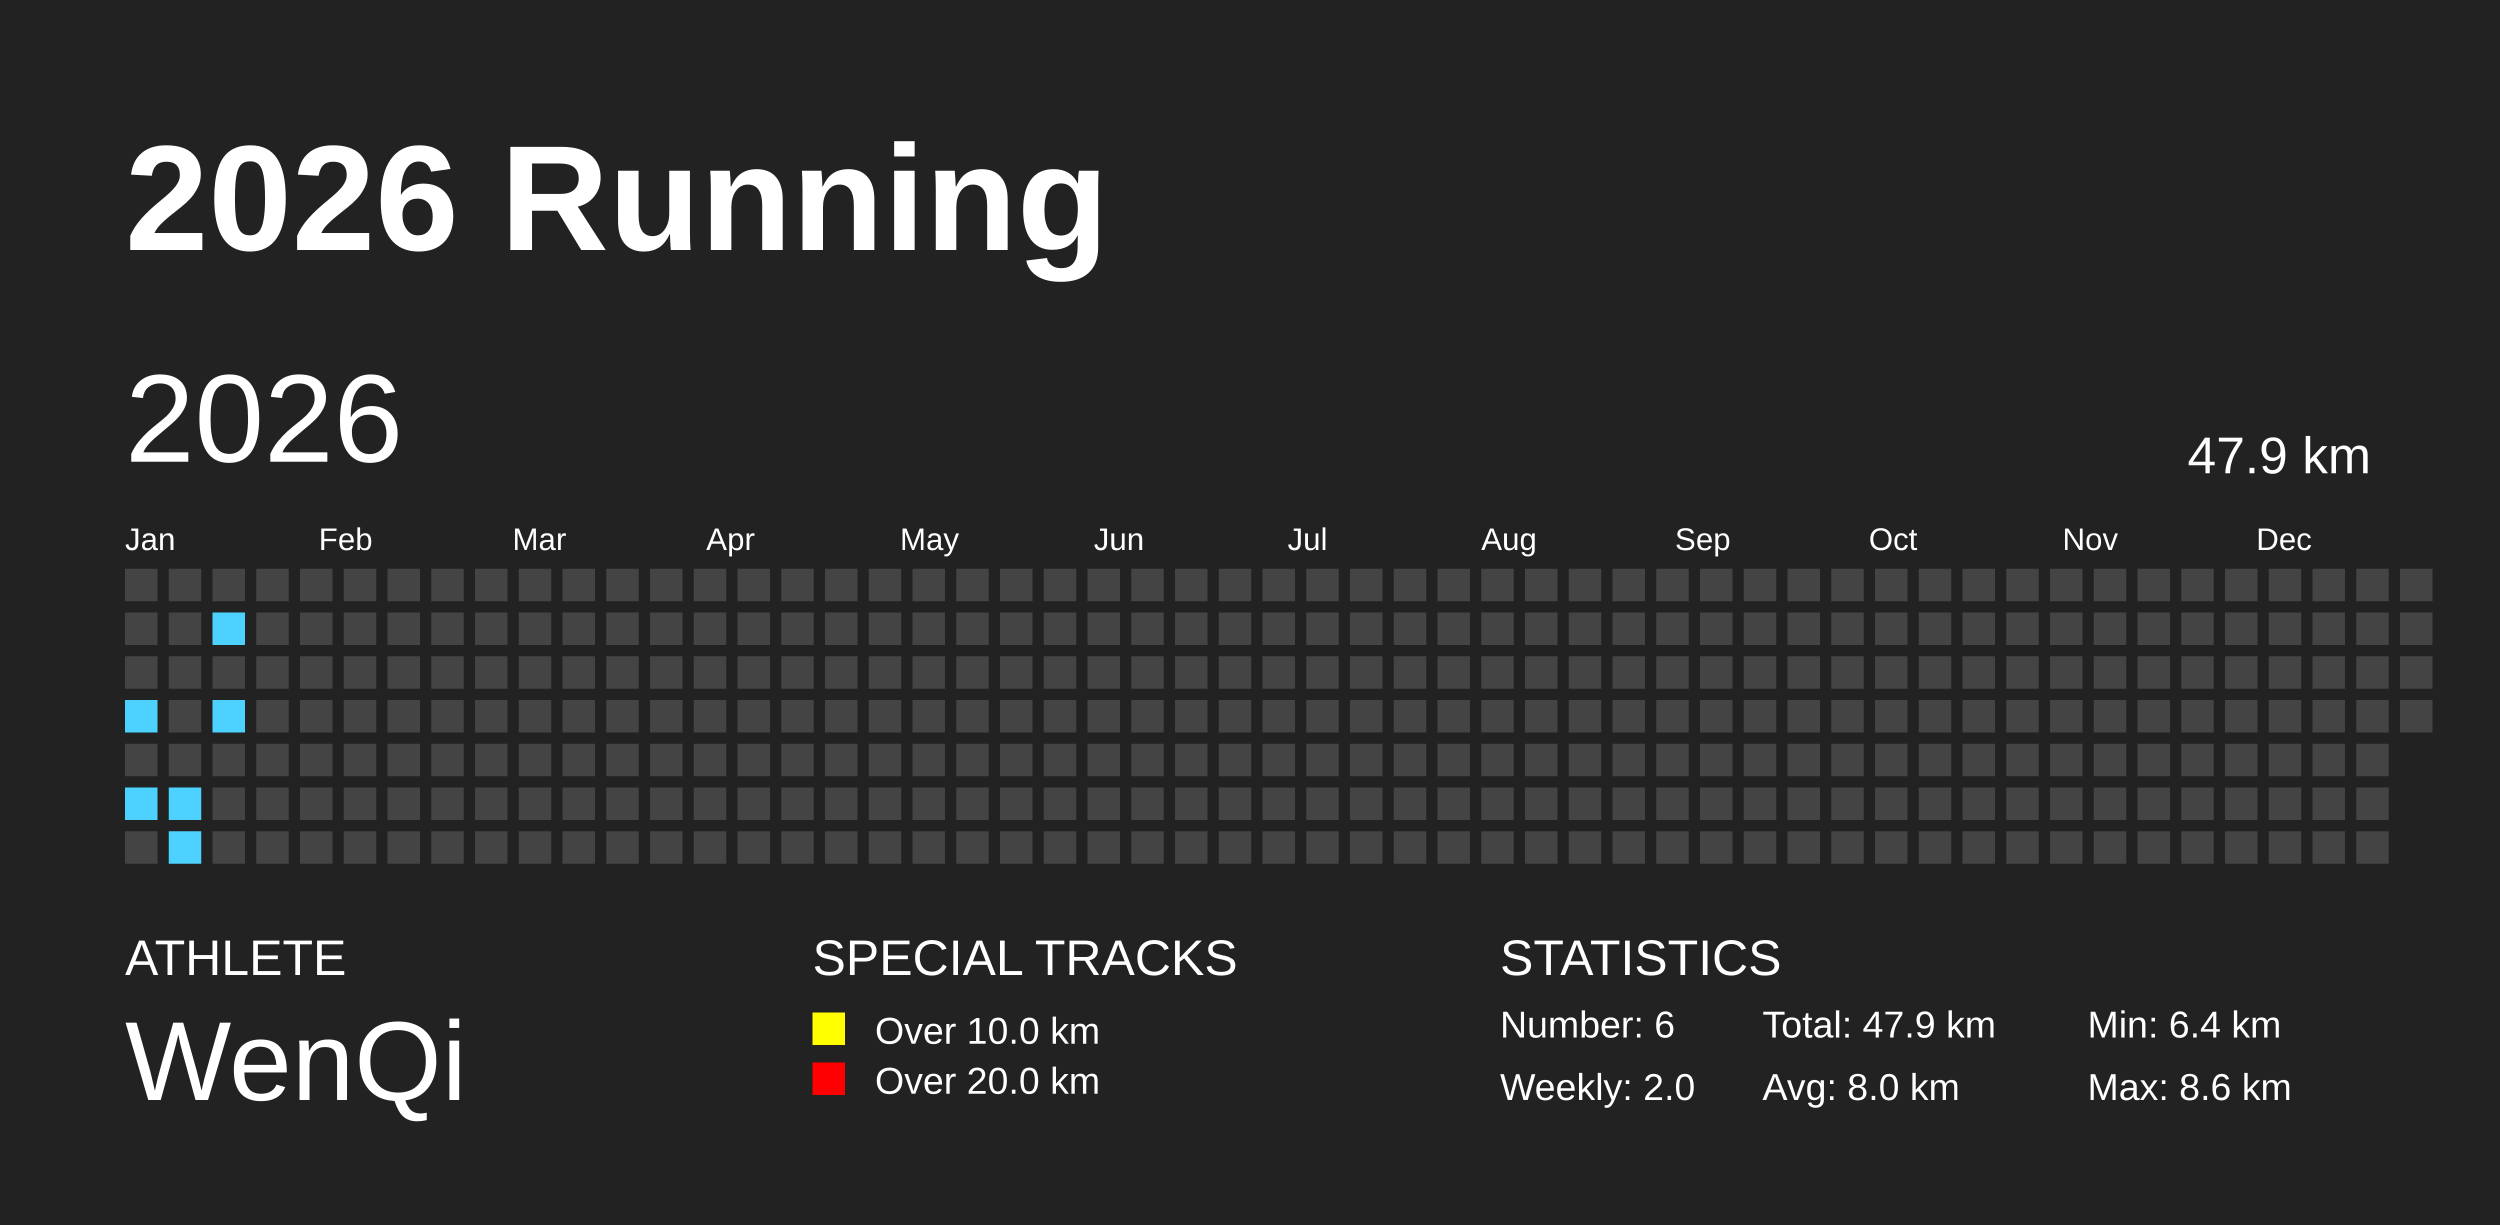
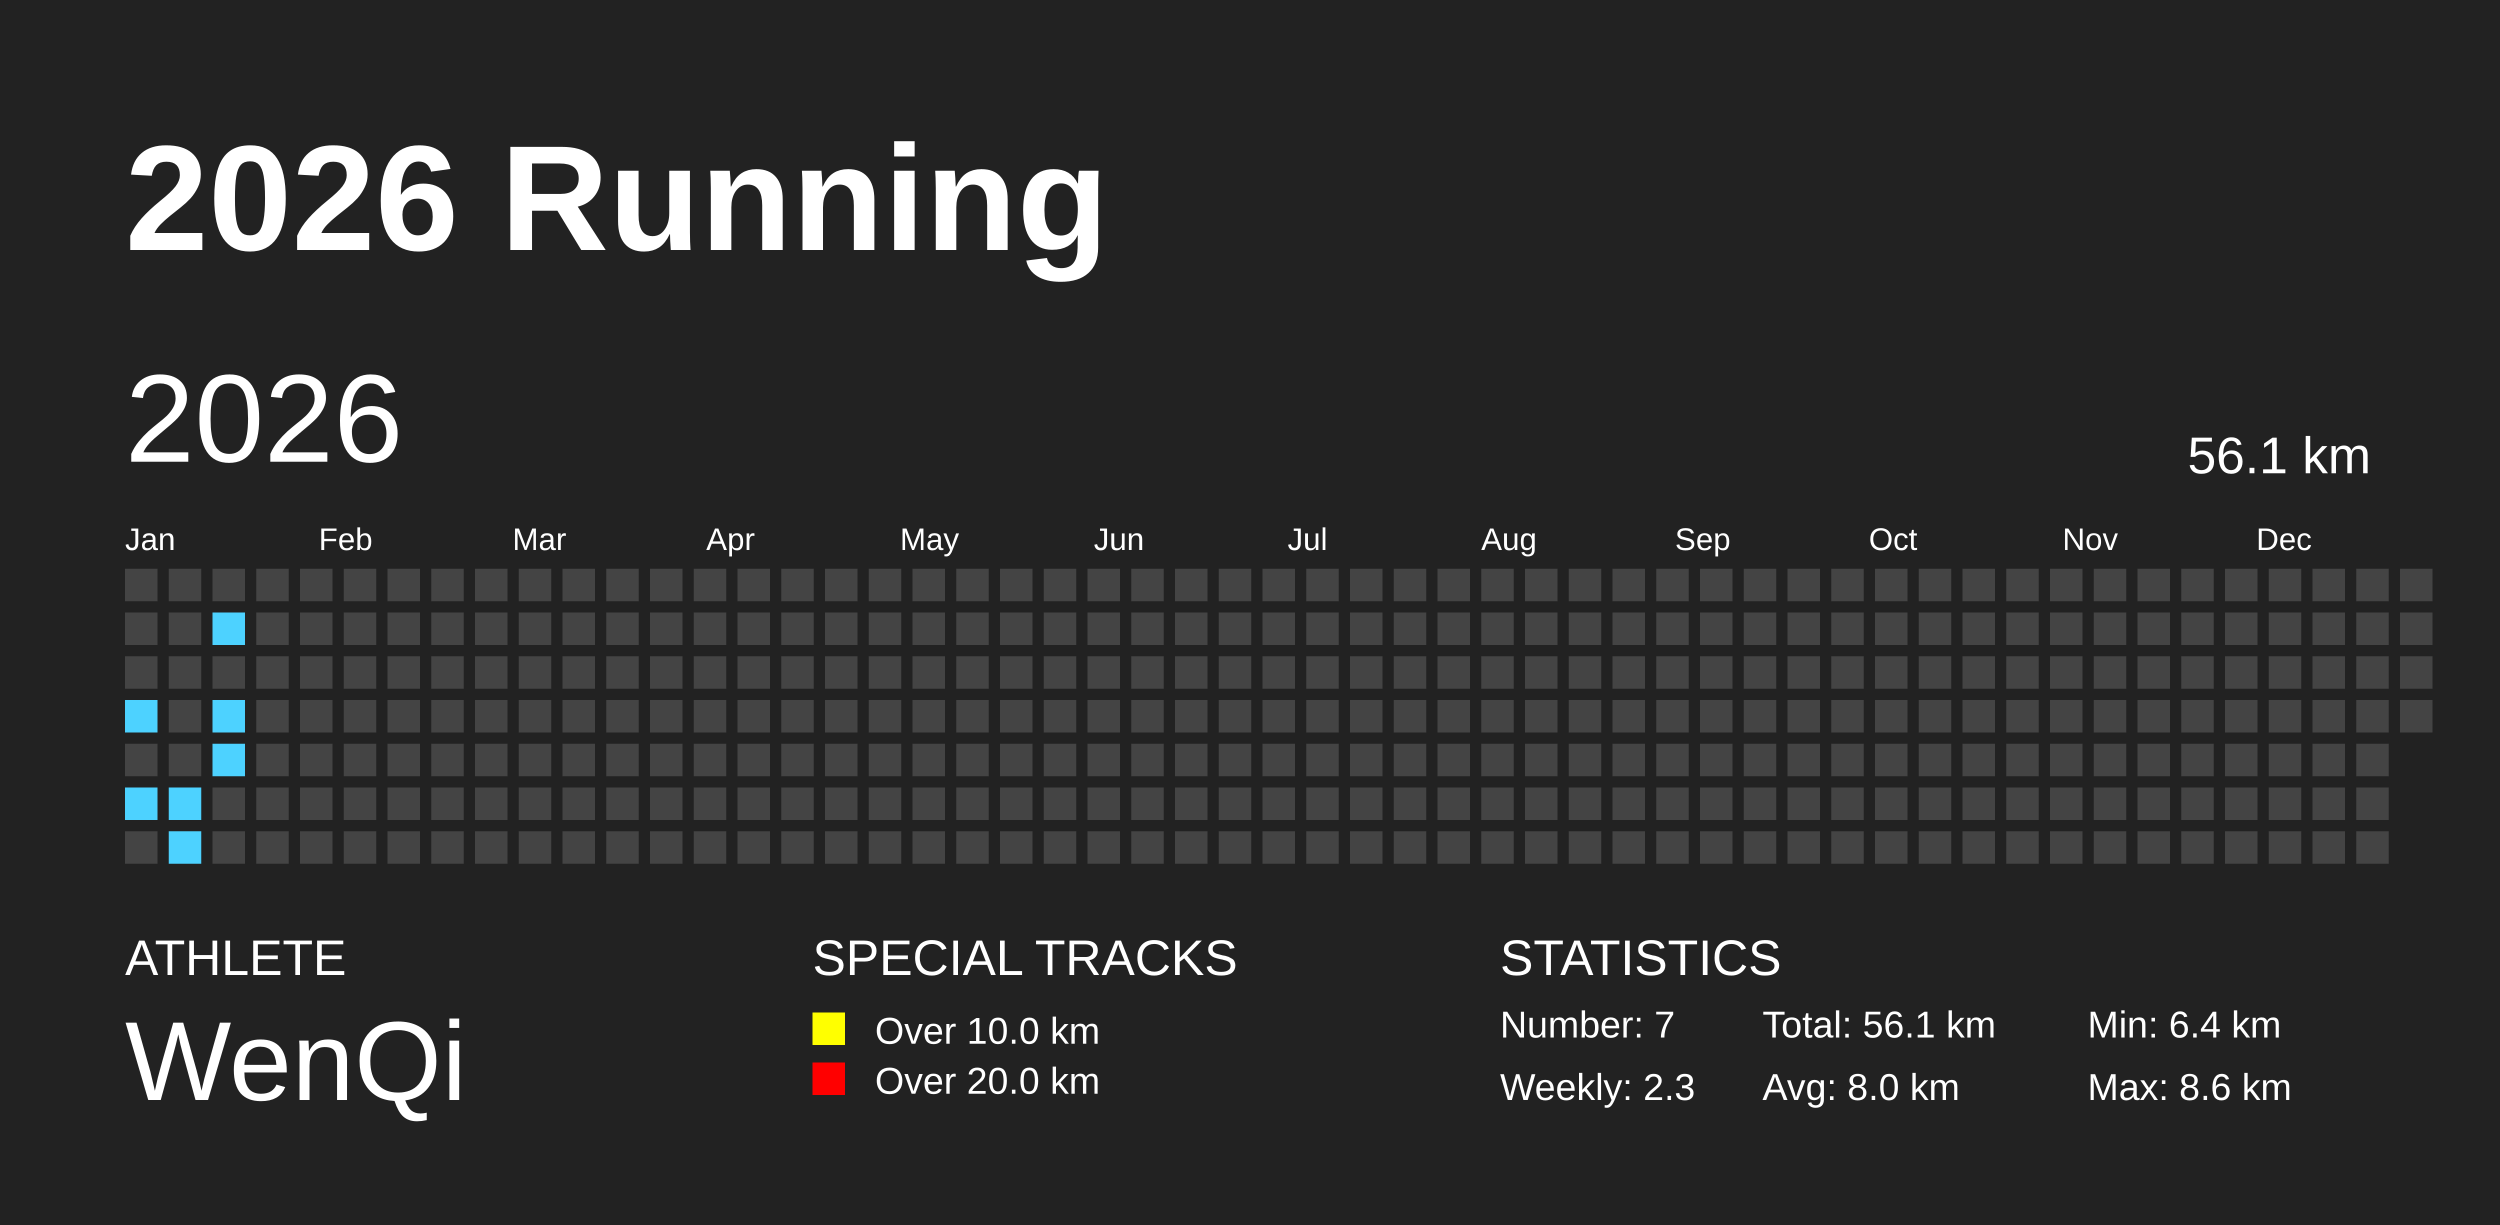
<svg xmlns="http://www.w3.org/2000/svg" baseProfile="full" height="98mm" version="1.1" viewBox="0,0,200,98" width="200mm">
  <defs />
  <rect fill="#222222" height="98" width="200" x="0" y="0" />
  <text fill="#FFFFFF" style="font-size:12px; font-family:Arial; font-weight:bold;" x="10" y="20">2026 Running</text>
  <text fill="#FFFFFF" style="font-size:4px; font-family:Arial" x="10" y="78">ATHLETE</text>
  <text fill="#FFFFFF" style="font-size:9px; font-family:Arial" x="10" y="88">WenQi</text>
  <text fill="#FFFFFF" style="font-size:4px; font-family:Arial" x="65" y="78">SPECIAL TRACKS</text>
  <rect fill="yellow" height="2.6" width="2.6" x="65" y="81" />
  <text fill="#FFFFFF" style="font-size:3px; font-family:Arial" x="70" y="83.5">Over 10.0 km</text>
  <rect fill="red" height="2.6" width="2.6" x="65" y="85" />
  <text fill="#FFFFFF" style="font-size:3px; font-family:Arial" x="70" y="87.5">Over 20.0 km</text>
  <text fill="#FFFFFF" style="font-size:4px; font-family:Arial" x="120" y="78">STATISTICS</text>
-   <text fill="#FFFFFF" style="font-size:3px; font-family:Arial" x="120" y="83">Number: 6</text>
-   <text fill="#FFFFFF" style="font-size:3px; font-family:Arial" x="120" y="88">Weekly: 2.0</text>
-   <text fill="#FFFFFF" style="font-size:3px; font-family:Arial" x="141" y="83">Total: 47.9 km</text>
+   <text fill="#FFFFFF" style="font-size:3px; font-family:Arial" x="120" y="83">Number: 7</text>
+   <text fill="#FFFFFF" style="font-size:3px; font-family:Arial" x="120" y="88">Weekly: 2.3</text>
+   <text fill="#FFFFFF" style="font-size:3px; font-family:Arial" x="141" y="83">Total: 56.1 km</text>
  <text fill="#FFFFFF" style="font-size:3px; font-family:Arial" x="141" y="88">Avg: 8.0 km</text>
  <text fill="#FFFFFF" style="font-size:3px; font-family:Arial" x="167" y="83">Min: 6.4 km</text>
  <text fill="#FFFFFF" style="font-size:3px; font-family:Arial" x="167" y="88">Max: 8.6 km</text>
  <text dominant-baseline="hanging" fill="#FFFFFF" style="font-size:10.0px; font-family:Arial;" x="10" y="30">2026</text>
-   <text dominant-baseline="hanging" fill="#FFFFFF" style="font-size:4.125px; font-family:Arial;" x="175" y="35">47.9 km</text>
+   <text dominant-baseline="hanging" fill="#FFFFFF" style="font-size:4.125px; font-family:Arial;" x="175" y="35">56.1 km</text>
  <text fill="#FFFFFF" style="font-size:2.5px; font-family:Arial" x="10.0" y="44">Jan</text>
  <text fill="#FFFFFF" style="font-size:2.5px; font-family:Arial" x="25.5" y="44">Feb</text>
  <text fill="#FFFFFF" style="font-size:2.5px; font-family:Arial" x="41.0" y="44">Mar</text>
  <text fill="#FFFFFF" style="font-size:2.5px; font-family:Arial" x="56.5" y="44">Apr</text>
  <text fill="#FFFFFF" style="font-size:2.5px; font-family:Arial" x="72.0" y="44">May</text>
  <text fill="#FFFFFF" style="font-size:2.5px; font-family:Arial" x="87.5" y="44">Jun</text>
  <text fill="#FFFFFF" style="font-size:2.5px; font-family:Arial" x="103.0" y="44">Jul</text>
  <text fill="#FFFFFF" style="font-size:2.5px; font-family:Arial" x="118.5" y="44">Aug</text>
  <text fill="#FFFFFF" style="font-size:2.5px; font-family:Arial" x="134.0" y="44">Sep</text>
  <text fill="#FFFFFF" style="font-size:2.5px; font-family:Arial" x="149.5" y="44">Oct</text>
  <text fill="#FFFFFF" style="font-size:2.5px; font-family:Arial" x="165.0" y="44">Nov</text>
  <text fill="#FFFFFF" style="font-size:2.5px; font-family:Arial" x="180.5" y="44">Dec</text>
  <rect fill="#444444" height="2.6" width="2.6" x="10.0" y="45.5" />
  <rect fill="#444444" height="2.6" width="2.6" x="10.0" y="49.0" />
  <rect fill="#444444" height="2.6" width="2.6" x="10.0" y="52.5" />
  <rect fill="#4DD2FF" height="2.6" width="2.6" x="10.0" y="56.0" />
  <rect fill="#444444" height="2.6" width="2.6" x="10.0" y="59.5" />
  <rect fill="#4DD2FF" height="2.6" width="2.6" x="10.0" y="63.0" />
  <rect fill="#444444" height="2.6" width="2.6" x="10.0" y="66.5" />
  <rect fill="#444444" height="2.6" width="2.6" x="13.5" y="45.5" />
  <rect fill="#444444" height="2.6" width="2.6" x="13.5" y="49.0" />
  <rect fill="#444444" height="2.6" width="2.6" x="13.5" y="52.5" />
  <rect fill="#444444" height="2.6" width="2.6" x="13.5" y="56.0" />
  <rect fill="#444444" height="2.6" width="2.6" x="13.5" y="59.5" />
  <rect fill="#4DD2FF" height="2.6" width="2.6" x="13.5" y="63.0" />
  <rect fill="#4DD2FF" height="2.6" width="2.6" x="13.5" y="66.5" />
  <rect fill="#444444" height="2.6" width="2.6" x="17.0" y="45.5" />
  <rect fill="#4DD2FF" height="2.6" width="2.6" x="17.0" y="49.0" />
  <rect fill="#444444" height="2.6" width="2.6" x="17.0" y="52.5" />
  <rect fill="#4DD2FF" height="2.6" width="2.6" x="17.0" y="56.0" />
-   <rect fill="#444444" height="2.6" width="2.6" x="17.0" y="59.5" />
+   <rect fill="#4DD2FF" height="2.6" width="2.6" x="17.0" y="59.5" />
  <rect fill="#444444" height="2.6" width="2.6" x="17.0" y="63.0" />
  <rect fill="#444444" height="2.6" width="2.6" x="17.0" y="66.5" />
  <rect fill="#444444" height="2.6" width="2.6" x="20.5" y="45.5" />
  <rect fill="#444444" height="2.6" width="2.6" x="20.5" y="49.0" />
  <rect fill="#444444" height="2.6" width="2.6" x="20.5" y="52.5" />
  <rect fill="#444444" height="2.6" width="2.6" x="20.5" y="56.0" />
  <rect fill="#444444" height="2.6" width="2.6" x="20.5" y="59.5" />
  <rect fill="#444444" height="2.6" width="2.6" x="20.5" y="63.0" />
  <rect fill="#444444" height="2.6" width="2.6" x="20.5" y="66.5" />
  <rect fill="#444444" height="2.6" width="2.6" x="24.0" y="45.5" />
  <rect fill="#444444" height="2.6" width="2.6" x="24.0" y="49.0" />
  <rect fill="#444444" height="2.6" width="2.6" x="24.0" y="52.5" />
  <rect fill="#444444" height="2.6" width="2.6" x="24.0" y="56.0" />
  <rect fill="#444444" height="2.6" width="2.6" x="24.0" y="59.5" />
  <rect fill="#444444" height="2.6" width="2.6" x="24.0" y="63.0" />
  <rect fill="#444444" height="2.6" width="2.6" x="24.0" y="66.5" />
  <rect fill="#444444" height="2.6" width="2.6" x="27.5" y="45.5" />
  <rect fill="#444444" height="2.6" width="2.6" x="27.5" y="49.0" />
  <rect fill="#444444" height="2.6" width="2.6" x="27.5" y="52.5" />
  <rect fill="#444444" height="2.6" width="2.6" x="27.5" y="56.0" />
  <rect fill="#444444" height="2.6" width="2.6" x="27.5" y="59.5" />
  <rect fill="#444444" height="2.6" width="2.6" x="27.5" y="63.0" />
  <rect fill="#444444" height="2.6" width="2.6" x="27.5" y="66.5" />
  <rect fill="#444444" height="2.6" width="2.6" x="31.0" y="45.5" />
  <rect fill="#444444" height="2.6" width="2.6" x="31.0" y="49.0" />
  <rect fill="#444444" height="2.6" width="2.6" x="31.0" y="52.5" />
  <rect fill="#444444" height="2.6" width="2.6" x="31.0" y="56.0" />
  <rect fill="#444444" height="2.6" width="2.6" x="31.0" y="59.5" />
  <rect fill="#444444" height="2.6" width="2.6" x="31.0" y="63.0" />
  <rect fill="#444444" height="2.6" width="2.6" x="31.0" y="66.5" />
  <rect fill="#444444" height="2.6" width="2.6" x="34.5" y="45.5" />
  <rect fill="#444444" height="2.6" width="2.6" x="34.5" y="49.0" />
  <rect fill="#444444" height="2.6" width="2.6" x="34.5" y="52.5" />
  <rect fill="#444444" height="2.6" width="2.6" x="34.5" y="56.0" />
  <rect fill="#444444" height="2.6" width="2.6" x="34.5" y="59.5" />
  <rect fill="#444444" height="2.6" width="2.6" x="34.5" y="63.0" />
  <rect fill="#444444" height="2.6" width="2.6" x="34.5" y="66.5" />
  <rect fill="#444444" height="2.6" width="2.6" x="38.0" y="45.5" />
  <rect fill="#444444" height="2.6" width="2.6" x="38.0" y="49.0" />
  <rect fill="#444444" height="2.6" width="2.6" x="38.0" y="52.5" />
  <rect fill="#444444" height="2.6" width="2.6" x="38.0" y="56.0" />
  <rect fill="#444444" height="2.6" width="2.6" x="38.0" y="59.5" />
  <rect fill="#444444" height="2.6" width="2.6" x="38.0" y="63.0" />
  <rect fill="#444444" height="2.6" width="2.6" x="38.0" y="66.5" />
  <rect fill="#444444" height="2.6" width="2.6" x="41.5" y="45.5" />
  <rect fill="#444444" height="2.6" width="2.6" x="41.5" y="49.0" />
  <rect fill="#444444" height="2.6" width="2.6" x="41.5" y="52.5" />
  <rect fill="#444444" height="2.6" width="2.6" x="41.5" y="56.0" />
  <rect fill="#444444" height="2.6" width="2.6" x="41.5" y="59.5" />
  <rect fill="#444444" height="2.6" width="2.6" x="41.5" y="63.0" />
  <rect fill="#444444" height="2.6" width="2.6" x="41.5" y="66.5" />
  <rect fill="#444444" height="2.6" width="2.6" x="45.0" y="45.5" />
  <rect fill="#444444" height="2.6" width="2.6" x="45.0" y="49.0" />
  <rect fill="#444444" height="2.6" width="2.6" x="45.0" y="52.5" />
  <rect fill="#444444" height="2.6" width="2.6" x="45.0" y="56.0" />
  <rect fill="#444444" height="2.6" width="2.6" x="45.0" y="59.5" />
  <rect fill="#444444" height="2.6" width="2.6" x="45.0" y="63.0" />
  <rect fill="#444444" height="2.6" width="2.6" x="45.0" y="66.5" />
  <rect fill="#444444" height="2.6" width="2.6" x="48.5" y="45.5" />
  <rect fill="#444444" height="2.6" width="2.6" x="48.5" y="49.0" />
  <rect fill="#444444" height="2.6" width="2.6" x="48.5" y="52.5" />
  <rect fill="#444444" height="2.6" width="2.6" x="48.5" y="56.0" />
  <rect fill="#444444" height="2.6" width="2.6" x="48.5" y="59.5" />
  <rect fill="#444444" height="2.6" width="2.6" x="48.5" y="63.0" />
  <rect fill="#444444" height="2.6" width="2.6" x="48.5" y="66.5" />
  <rect fill="#444444" height="2.6" width="2.6" x="52.0" y="45.5" />
  <rect fill="#444444" height="2.6" width="2.6" x="52.0" y="49.0" />
  <rect fill="#444444" height="2.6" width="2.6" x="52.0" y="52.5" />
  <rect fill="#444444" height="2.6" width="2.6" x="52.0" y="56.0" />
  <rect fill="#444444" height="2.6" width="2.6" x="52.0" y="59.5" />
  <rect fill="#444444" height="2.6" width="2.6" x="52.0" y="63.0" />
  <rect fill="#444444" height="2.6" width="2.6" x="52.0" y="66.5" />
  <rect fill="#444444" height="2.6" width="2.6" x="55.5" y="45.5" />
  <rect fill="#444444" height="2.6" width="2.6" x="55.5" y="49.0" />
  <rect fill="#444444" height="2.6" width="2.6" x="55.5" y="52.5" />
  <rect fill="#444444" height="2.6" width="2.6" x="55.5" y="56.0" />
  <rect fill="#444444" height="2.6" width="2.6" x="55.5" y="59.5" />
  <rect fill="#444444" height="2.6" width="2.6" x="55.5" y="63.0" />
  <rect fill="#444444" height="2.6" width="2.6" x="55.5" y="66.5" />
  <rect fill="#444444" height="2.6" width="2.6" x="59.0" y="45.5" />
  <rect fill="#444444" height="2.6" width="2.6" x="59.0" y="49.0" />
  <rect fill="#444444" height="2.6" width="2.6" x="59.0" y="52.5" />
  <rect fill="#444444" height="2.6" width="2.6" x="59.0" y="56.0" />
  <rect fill="#444444" height="2.6" width="2.6" x="59.0" y="59.5" />
  <rect fill="#444444" height="2.6" width="2.6" x="59.0" y="63.0" />
  <rect fill="#444444" height="2.6" width="2.6" x="59.0" y="66.5" />
  <rect fill="#444444" height="2.6" width="2.6" x="62.5" y="45.5" />
  <rect fill="#444444" height="2.6" width="2.6" x="62.5" y="49.0" />
  <rect fill="#444444" height="2.6" width="2.6" x="62.5" y="52.5" />
  <rect fill="#444444" height="2.6" width="2.6" x="62.5" y="56.0" />
  <rect fill="#444444" height="2.6" width="2.6" x="62.5" y="59.5" />
  <rect fill="#444444" height="2.6" width="2.6" x="62.5" y="63.0" />
  <rect fill="#444444" height="2.6" width="2.6" x="62.5" y="66.5" />
  <rect fill="#444444" height="2.6" width="2.6" x="66.0" y="45.5" />
  <rect fill="#444444" height="2.6" width="2.6" x="66.0" y="49.0" />
  <rect fill="#444444" height="2.6" width="2.6" x="66.0" y="52.5" />
  <rect fill="#444444" height="2.6" width="2.6" x="66.0" y="56.0" />
  <rect fill="#444444" height="2.6" width="2.6" x="66.0" y="59.5" />
  <rect fill="#444444" height="2.6" width="2.6" x="66.0" y="63.0" />
  <rect fill="#444444" height="2.6" width="2.6" x="66.0" y="66.5" />
  <rect fill="#444444" height="2.6" width="2.6" x="69.5" y="45.5" />
  <rect fill="#444444" height="2.6" width="2.6" x="69.5" y="49.0" />
  <rect fill="#444444" height="2.6" width="2.6" x="69.5" y="52.5" />
  <rect fill="#444444" height="2.6" width="2.6" x="69.5" y="56.0" />
  <rect fill="#444444" height="2.6" width="2.6" x="69.5" y="59.5" />
  <rect fill="#444444" height="2.6" width="2.6" x="69.5" y="63.0" />
  <rect fill="#444444" height="2.6" width="2.6" x="69.5" y="66.5" />
  <rect fill="#444444" height="2.6" width="2.6" x="73.0" y="45.5" />
  <rect fill="#444444" height="2.6" width="2.6" x="73.0" y="49.0" />
  <rect fill="#444444" height="2.6" width="2.6" x="73.0" y="52.5" />
  <rect fill="#444444" height="2.6" width="2.6" x="73.0" y="56.0" />
  <rect fill="#444444" height="2.6" width="2.6" x="73.0" y="59.5" />
  <rect fill="#444444" height="2.6" width="2.6" x="73.0" y="63.0" />
  <rect fill="#444444" height="2.6" width="2.6" x="73.0" y="66.5" />
  <rect fill="#444444" height="2.6" width="2.6" x="76.5" y="45.5" />
  <rect fill="#444444" height="2.6" width="2.6" x="76.5" y="49.0" />
  <rect fill="#444444" height="2.6" width="2.6" x="76.5" y="52.5" />
  <rect fill="#444444" height="2.6" width="2.6" x="76.5" y="56.0" />
  <rect fill="#444444" height="2.6" width="2.6" x="76.5" y="59.5" />
  <rect fill="#444444" height="2.6" width="2.6" x="76.5" y="63.0" />
  <rect fill="#444444" height="2.6" width="2.6" x="76.5" y="66.5" />
  <rect fill="#444444" height="2.6" width="2.6" x="80.0" y="45.5" />
  <rect fill="#444444" height="2.6" width="2.6" x="80.0" y="49.0" />
  <rect fill="#444444" height="2.6" width="2.6" x="80.0" y="52.5" />
  <rect fill="#444444" height="2.6" width="2.6" x="80.0" y="56.0" />
  <rect fill="#444444" height="2.6" width="2.6" x="80.0" y="59.5" />
  <rect fill="#444444" height="2.6" width="2.6" x="80.0" y="63.0" />
  <rect fill="#444444" height="2.6" width="2.6" x="80.0" y="66.5" />
  <rect fill="#444444" height="2.6" width="2.6" x="83.5" y="45.5" />
  <rect fill="#444444" height="2.6" width="2.6" x="83.5" y="49.0" />
  <rect fill="#444444" height="2.6" width="2.6" x="83.5" y="52.5" />
  <rect fill="#444444" height="2.6" width="2.6" x="83.5" y="56.0" />
  <rect fill="#444444" height="2.6" width="2.6" x="83.5" y="59.5" />
  <rect fill="#444444" height="2.6" width="2.6" x="83.5" y="63.0" />
  <rect fill="#444444" height="2.6" width="2.6" x="83.5" y="66.5" />
  <rect fill="#444444" height="2.6" width="2.6" x="87.0" y="45.5" />
  <rect fill="#444444" height="2.6" width="2.6" x="87.0" y="49.0" />
  <rect fill="#444444" height="2.6" width="2.6" x="87.0" y="52.5" />
  <rect fill="#444444" height="2.6" width="2.6" x="87.0" y="56.0" />
  <rect fill="#444444" height="2.6" width="2.6" x="87.0" y="59.5" />
  <rect fill="#444444" height="2.6" width="2.6" x="87.0" y="63.0" />
  <rect fill="#444444" height="2.6" width="2.6" x="87.0" y="66.5" />
  <rect fill="#444444" height="2.6" width="2.6" x="90.5" y="45.5" />
  <rect fill="#444444" height="2.6" width="2.6" x="90.5" y="49.0" />
  <rect fill="#444444" height="2.6" width="2.6" x="90.5" y="52.5" />
  <rect fill="#444444" height="2.6" width="2.6" x="90.5" y="56.0" />
  <rect fill="#444444" height="2.6" width="2.6" x="90.5" y="59.5" />
  <rect fill="#444444" height="2.6" width="2.6" x="90.5" y="63.0" />
  <rect fill="#444444" height="2.6" width="2.6" x="90.5" y="66.5" />
  <rect fill="#444444" height="2.6" width="2.6" x="94.0" y="45.5" />
  <rect fill="#444444" height="2.6" width="2.6" x="94.0" y="49.0" />
  <rect fill="#444444" height="2.6" width="2.6" x="94.0" y="52.5" />
  <rect fill="#444444" height="2.6" width="2.6" x="94.0" y="56.0" />
  <rect fill="#444444" height="2.6" width="2.6" x="94.0" y="59.5" />
  <rect fill="#444444" height="2.6" width="2.6" x="94.0" y="63.0" />
  <rect fill="#444444" height="2.6" width="2.6" x="94.0" y="66.5" />
  <rect fill="#444444" height="2.6" width="2.6" x="97.5" y="45.5" />
  <rect fill="#444444" height="2.6" width="2.6" x="97.5" y="49.0" />
  <rect fill="#444444" height="2.6" width="2.6" x="97.5" y="52.5" />
  <rect fill="#444444" height="2.6" width="2.6" x="97.5" y="56.0" />
  <rect fill="#444444" height="2.6" width="2.6" x="97.5" y="59.5" />
  <rect fill="#444444" height="2.6" width="2.6" x="97.5" y="63.0" />
  <rect fill="#444444" height="2.6" width="2.6" x="97.5" y="66.5" />
  <rect fill="#444444" height="2.6" width="2.6" x="101.0" y="45.5" />
  <rect fill="#444444" height="2.6" width="2.6" x="101.0" y="49.0" />
  <rect fill="#444444" height="2.6" width="2.6" x="101.0" y="52.5" />
  <rect fill="#444444" height="2.6" width="2.6" x="101.0" y="56.0" />
  <rect fill="#444444" height="2.6" width="2.6" x="101.0" y="59.5" />
  <rect fill="#444444" height="2.6" width="2.6" x="101.0" y="63.0" />
  <rect fill="#444444" height="2.6" width="2.6" x="101.0" y="66.5" />
  <rect fill="#444444" height="2.6" width="2.6" x="104.5" y="45.5" />
  <rect fill="#444444" height="2.6" width="2.6" x="104.5" y="49.0" />
  <rect fill="#444444" height="2.6" width="2.6" x="104.5" y="52.5" />
  <rect fill="#444444" height="2.6" width="2.6" x="104.5" y="56.0" />
  <rect fill="#444444" height="2.6" width="2.6" x="104.5" y="59.5" />
  <rect fill="#444444" height="2.6" width="2.6" x="104.5" y="63.0" />
  <rect fill="#444444" height="2.6" width="2.6" x="104.5" y="66.5" />
  <rect fill="#444444" height="2.6" width="2.6" x="108.0" y="45.5" />
  <rect fill="#444444" height="2.6" width="2.6" x="108.0" y="49.0" />
  <rect fill="#444444" height="2.6" width="2.6" x="108.0" y="52.5" />
  <rect fill="#444444" height="2.6" width="2.6" x="108.0" y="56.0" />
  <rect fill="#444444" height="2.6" width="2.6" x="108.0" y="59.5" />
  <rect fill="#444444" height="2.6" width="2.6" x="108.0" y="63.0" />
  <rect fill="#444444" height="2.6" width="2.6" x="108.0" y="66.5" />
  <rect fill="#444444" height="2.6" width="2.6" x="111.5" y="45.5" />
  <rect fill="#444444" height="2.6" width="2.6" x="111.5" y="49.0" />
  <rect fill="#444444" height="2.6" width="2.6" x="111.5" y="52.5" />
  <rect fill="#444444" height="2.6" width="2.6" x="111.5" y="56.0" />
  <rect fill="#444444" height="2.6" width="2.6" x="111.5" y="59.5" />
  <rect fill="#444444" height="2.6" width="2.6" x="111.5" y="63.0" />
  <rect fill="#444444" height="2.6" width="2.6" x="111.5" y="66.5" />
  <rect fill="#444444" height="2.6" width="2.6" x="115.0" y="45.5" />
  <rect fill="#444444" height="2.6" width="2.6" x="115.0" y="49.0" />
  <rect fill="#444444" height="2.6" width="2.6" x="115.0" y="52.5" />
  <rect fill="#444444" height="2.6" width="2.6" x="115.0" y="56.0" />
  <rect fill="#444444" height="2.6" width="2.6" x="115.0" y="59.5" />
  <rect fill="#444444" height="2.6" width="2.6" x="115.0" y="63.0" />
  <rect fill="#444444" height="2.6" width="2.6" x="115.0" y="66.5" />
  <rect fill="#444444" height="2.6" width="2.6" x="118.5" y="45.5" />
  <rect fill="#444444" height="2.6" width="2.6" x="118.5" y="49.0" />
  <rect fill="#444444" height="2.6" width="2.6" x="118.5" y="52.5" />
  <rect fill="#444444" height="2.6" width="2.6" x="118.5" y="56.0" />
  <rect fill="#444444" height="2.6" width="2.6" x="118.5" y="59.5" />
  <rect fill="#444444" height="2.6" width="2.6" x="118.5" y="63.0" />
  <rect fill="#444444" height="2.6" width="2.6" x="118.5" y="66.5" />
  <rect fill="#444444" height="2.6" width="2.6" x="122.0" y="45.5" />
  <rect fill="#444444" height="2.6" width="2.6" x="122.0" y="49.0" />
  <rect fill="#444444" height="2.6" width="2.6" x="122.0" y="52.5" />
  <rect fill="#444444" height="2.6" width="2.6" x="122.0" y="56.0" />
  <rect fill="#444444" height="2.6" width="2.6" x="122.0" y="59.5" />
  <rect fill="#444444" height="2.6" width="2.6" x="122.0" y="63.0" />
  <rect fill="#444444" height="2.6" width="2.6" x="122.0" y="66.5" />
  <rect fill="#444444" height="2.6" width="2.6" x="125.5" y="45.5" />
  <rect fill="#444444" height="2.6" width="2.6" x="125.5" y="49.0" />
  <rect fill="#444444" height="2.6" width="2.6" x="125.5" y="52.5" />
  <rect fill="#444444" height="2.6" width="2.6" x="125.5" y="56.0" />
  <rect fill="#444444" height="2.6" width="2.6" x="125.5" y="59.5" />
  <rect fill="#444444" height="2.6" width="2.6" x="125.5" y="63.0" />
  <rect fill="#444444" height="2.6" width="2.6" x="125.5" y="66.5" />
  <rect fill="#444444" height="2.6" width="2.6" x="129.0" y="45.5" />
  <rect fill="#444444" height="2.6" width="2.6" x="129.0" y="49.0" />
  <rect fill="#444444" height="2.6" width="2.6" x="129.0" y="52.5" />
  <rect fill="#444444" height="2.6" width="2.6" x="129.0" y="56.0" />
  <rect fill="#444444" height="2.6" width="2.6" x="129.0" y="59.5" />
  <rect fill="#444444" height="2.6" width="2.6" x="129.0" y="63.0" />
  <rect fill="#444444" height="2.6" width="2.6" x="129.0" y="66.5" />
  <rect fill="#444444" height="2.6" width="2.6" x="132.5" y="45.5" />
  <rect fill="#444444" height="2.6" width="2.6" x="132.5" y="49.0" />
  <rect fill="#444444" height="2.6" width="2.6" x="132.5" y="52.5" />
  <rect fill="#444444" height="2.6" width="2.6" x="132.5" y="56.0" />
  <rect fill="#444444" height="2.6" width="2.6" x="132.5" y="59.5" />
  <rect fill="#444444" height="2.6" width="2.6" x="132.5" y="63.0" />
  <rect fill="#444444" height="2.6" width="2.6" x="132.5" y="66.5" />
  <rect fill="#444444" height="2.6" width="2.6" x="136.0" y="45.5" />
  <rect fill="#444444" height="2.6" width="2.6" x="136.0" y="49.0" />
  <rect fill="#444444" height="2.6" width="2.6" x="136.0" y="52.5" />
  <rect fill="#444444" height="2.6" width="2.6" x="136.0" y="56.0" />
  <rect fill="#444444" height="2.6" width="2.6" x="136.0" y="59.5" />
  <rect fill="#444444" height="2.6" width="2.6" x="136.0" y="63.0" />
  <rect fill="#444444" height="2.6" width="2.6" x="136.0" y="66.5" />
  <rect fill="#444444" height="2.6" width="2.6" x="139.5" y="45.5" />
  <rect fill="#444444" height="2.6" width="2.6" x="139.5" y="49.0" />
  <rect fill="#444444" height="2.6" width="2.6" x="139.5" y="52.5" />
  <rect fill="#444444" height="2.6" width="2.6" x="139.5" y="56.0" />
  <rect fill="#444444" height="2.6" width="2.6" x="139.5" y="59.5" />
  <rect fill="#444444" height="2.6" width="2.6" x="139.5" y="63.0" />
  <rect fill="#444444" height="2.6" width="2.6" x="139.5" y="66.5" />
  <rect fill="#444444" height="2.6" width="2.6" x="143.0" y="45.5" />
  <rect fill="#444444" height="2.6" width="2.6" x="143.0" y="49.0" />
  <rect fill="#444444" height="2.6" width="2.6" x="143.0" y="52.5" />
  <rect fill="#444444" height="2.6" width="2.6" x="143.0" y="56.0" />
  <rect fill="#444444" height="2.6" width="2.6" x="143.0" y="59.5" />
  <rect fill="#444444" height="2.6" width="2.6" x="143.0" y="63.0" />
  <rect fill="#444444" height="2.6" width="2.6" x="143.0" y="66.5" />
  <rect fill="#444444" height="2.6" width="2.6" x="146.5" y="45.5" />
  <rect fill="#444444" height="2.6" width="2.6" x="146.5" y="49.0" />
  <rect fill="#444444" height="2.6" width="2.6" x="146.5" y="52.5" />
  <rect fill="#444444" height="2.6" width="2.6" x="146.5" y="56.0" />
  <rect fill="#444444" height="2.6" width="2.6" x="146.5" y="59.5" />
  <rect fill="#444444" height="2.6" width="2.6" x="146.5" y="63.0" />
  <rect fill="#444444" height="2.6" width="2.6" x="146.5" y="66.5" />
  <rect fill="#444444" height="2.6" width="2.6" x="150.0" y="45.5" />
  <rect fill="#444444" height="2.6" width="2.6" x="150.0" y="49.0" />
  <rect fill="#444444" height="2.6" width="2.6" x="150.0" y="52.5" />
  <rect fill="#444444" height="2.6" width="2.6" x="150.0" y="56.0" />
  <rect fill="#444444" height="2.6" width="2.6" x="150.0" y="59.5" />
  <rect fill="#444444" height="2.6" width="2.6" x="150.0" y="63.0" />
  <rect fill="#444444" height="2.6" width="2.6" x="150.0" y="66.5" />
  <rect fill="#444444" height="2.6" width="2.6" x="153.5" y="45.5" />
  <rect fill="#444444" height="2.6" width="2.6" x="153.5" y="49.0" />
  <rect fill="#444444" height="2.6" width="2.6" x="153.5" y="52.5" />
  <rect fill="#444444" height="2.6" width="2.6" x="153.5" y="56.0" />
  <rect fill="#444444" height="2.6" width="2.6" x="153.5" y="59.5" />
  <rect fill="#444444" height="2.6" width="2.6" x="153.5" y="63.0" />
  <rect fill="#444444" height="2.6" width="2.6" x="153.5" y="66.5" />
  <rect fill="#444444" height="2.6" width="2.6" x="157.0" y="45.5" />
  <rect fill="#444444" height="2.6" width="2.6" x="157.0" y="49.0" />
  <rect fill="#444444" height="2.6" width="2.6" x="157.0" y="52.5" />
  <rect fill="#444444" height="2.6" width="2.6" x="157.0" y="56.0" />
  <rect fill="#444444" height="2.6" width="2.6" x="157.0" y="59.5" />
  <rect fill="#444444" height="2.6" width="2.6" x="157.0" y="63.0" />
  <rect fill="#444444" height="2.6" width="2.6" x="157.0" y="66.5" />
  <rect fill="#444444" height="2.6" width="2.6" x="160.5" y="45.5" />
  <rect fill="#444444" height="2.6" width="2.6" x="160.5" y="49.0" />
  <rect fill="#444444" height="2.6" width="2.6" x="160.5" y="52.5" />
  <rect fill="#444444" height="2.6" width="2.6" x="160.5" y="56.0" />
  <rect fill="#444444" height="2.6" width="2.6" x="160.5" y="59.5" />
  <rect fill="#444444" height="2.6" width="2.6" x="160.5" y="63.0" />
  <rect fill="#444444" height="2.6" width="2.6" x="160.5" y="66.5" />
  <rect fill="#444444" height="2.6" width="2.6" x="164.0" y="45.5" />
  <rect fill="#444444" height="2.6" width="2.6" x="164.0" y="49.0" />
  <rect fill="#444444" height="2.6" width="2.6" x="164.0" y="52.5" />
  <rect fill="#444444" height="2.6" width="2.6" x="164.0" y="56.0" />
  <rect fill="#444444" height="2.6" width="2.6" x="164.0" y="59.5" />
  <rect fill="#444444" height="2.6" width="2.6" x="164.0" y="63.0" />
  <rect fill="#444444" height="2.6" width="2.6" x="164.0" y="66.5" />
  <rect fill="#444444" height="2.6" width="2.6" x="167.5" y="45.5" />
  <rect fill="#444444" height="2.6" width="2.6" x="167.5" y="49.0" />
  <rect fill="#444444" height="2.6" width="2.6" x="167.5" y="52.5" />
  <rect fill="#444444" height="2.6" width="2.6" x="167.5" y="56.0" />
  <rect fill="#444444" height="2.6" width="2.6" x="167.5" y="59.5" />
  <rect fill="#444444" height="2.6" width="2.6" x="167.5" y="63.0" />
  <rect fill="#444444" height="2.6" width="2.6" x="167.5" y="66.5" />
  <rect fill="#444444" height="2.6" width="2.6" x="171.0" y="45.5" />
  <rect fill="#444444" height="2.6" width="2.6" x="171.0" y="49.0" />
  <rect fill="#444444" height="2.6" width="2.6" x="171.0" y="52.5" />
  <rect fill="#444444" height="2.6" width="2.6" x="171.0" y="56.0" />
  <rect fill="#444444" height="2.6" width="2.6" x="171.0" y="59.5" />
  <rect fill="#444444" height="2.6" width="2.6" x="171.0" y="63.0" />
  <rect fill="#444444" height="2.6" width="2.6" x="171.0" y="66.5" />
  <rect fill="#444444" height="2.6" width="2.6" x="174.5" y="45.5" />
  <rect fill="#444444" height="2.6" width="2.6" x="174.5" y="49.0" />
  <rect fill="#444444" height="2.6" width="2.6" x="174.5" y="52.5" />
  <rect fill="#444444" height="2.6" width="2.6" x="174.5" y="56.0" />
  <rect fill="#444444" height="2.6" width="2.6" x="174.5" y="59.5" />
  <rect fill="#444444" height="2.6" width="2.6" x="174.5" y="63.0" />
  <rect fill="#444444" height="2.6" width="2.6" x="174.5" y="66.5" />
  <rect fill="#444444" height="2.6" width="2.6" x="178.0" y="45.5" />
  <rect fill="#444444" height="2.6" width="2.6" x="178.0" y="49.0" />
  <rect fill="#444444" height="2.6" width="2.6" x="178.0" y="52.5" />
  <rect fill="#444444" height="2.6" width="2.6" x="178.0" y="56.0" />
  <rect fill="#444444" height="2.6" width="2.6" x="178.0" y="59.5" />
  <rect fill="#444444" height="2.6" width="2.6" x="178.0" y="63.0" />
  <rect fill="#444444" height="2.6" width="2.6" x="178.0" y="66.5" />
  <rect fill="#444444" height="2.6" width="2.6" x="181.5" y="45.5" />
  <rect fill="#444444" height="2.6" width="2.6" x="181.5" y="49.0" />
  <rect fill="#444444" height="2.6" width="2.6" x="181.5" y="52.5" />
  <rect fill="#444444" height="2.6" width="2.6" x="181.5" y="56.0" />
  <rect fill="#444444" height="2.6" width="2.6" x="181.5" y="59.5" />
  <rect fill="#444444" height="2.6" width="2.6" x="181.5" y="63.0" />
  <rect fill="#444444" height="2.6" width="2.6" x="181.5" y="66.5" />
  <rect fill="#444444" height="2.6" width="2.6" x="185.0" y="45.5" />
  <rect fill="#444444" height="2.6" width="2.6" x="185.0" y="49.0" />
  <rect fill="#444444" height="2.6" width="2.6" x="185.0" y="52.5" />
  <rect fill="#444444" height="2.6" width="2.6" x="185.0" y="56.0" />
  <rect fill="#444444" height="2.6" width="2.6" x="185.0" y="59.5" />
  <rect fill="#444444" height="2.6" width="2.6" x="185.0" y="63.0" />
  <rect fill="#444444" height="2.6" width="2.6" x="185.0" y="66.5" />
  <rect fill="#444444" height="2.6" width="2.6" x="188.5" y="45.5" />
  <rect fill="#444444" height="2.6" width="2.6" x="188.5" y="49.0" />
  <rect fill="#444444" height="2.6" width="2.6" x="188.5" y="52.5" />
  <rect fill="#444444" height="2.6" width="2.6" x="188.5" y="56.0" />
  <rect fill="#444444" height="2.6" width="2.6" x="188.5" y="59.5" />
  <rect fill="#444444" height="2.6" width="2.6" x="188.5" y="63.0" />
  <rect fill="#444444" height="2.6" width="2.6" x="188.5" y="66.5" />
  <rect fill="#444444" height="2.6" width="2.6" x="192.0" y="45.5" />
  <rect fill="#444444" height="2.6" width="2.6" x="192.0" y="49.0" />
  <rect fill="#444444" height="2.6" width="2.6" x="192.0" y="52.5" />
  <rect fill="#444444" height="2.6" width="2.6" x="192.0" y="56.0" />
</svg>
